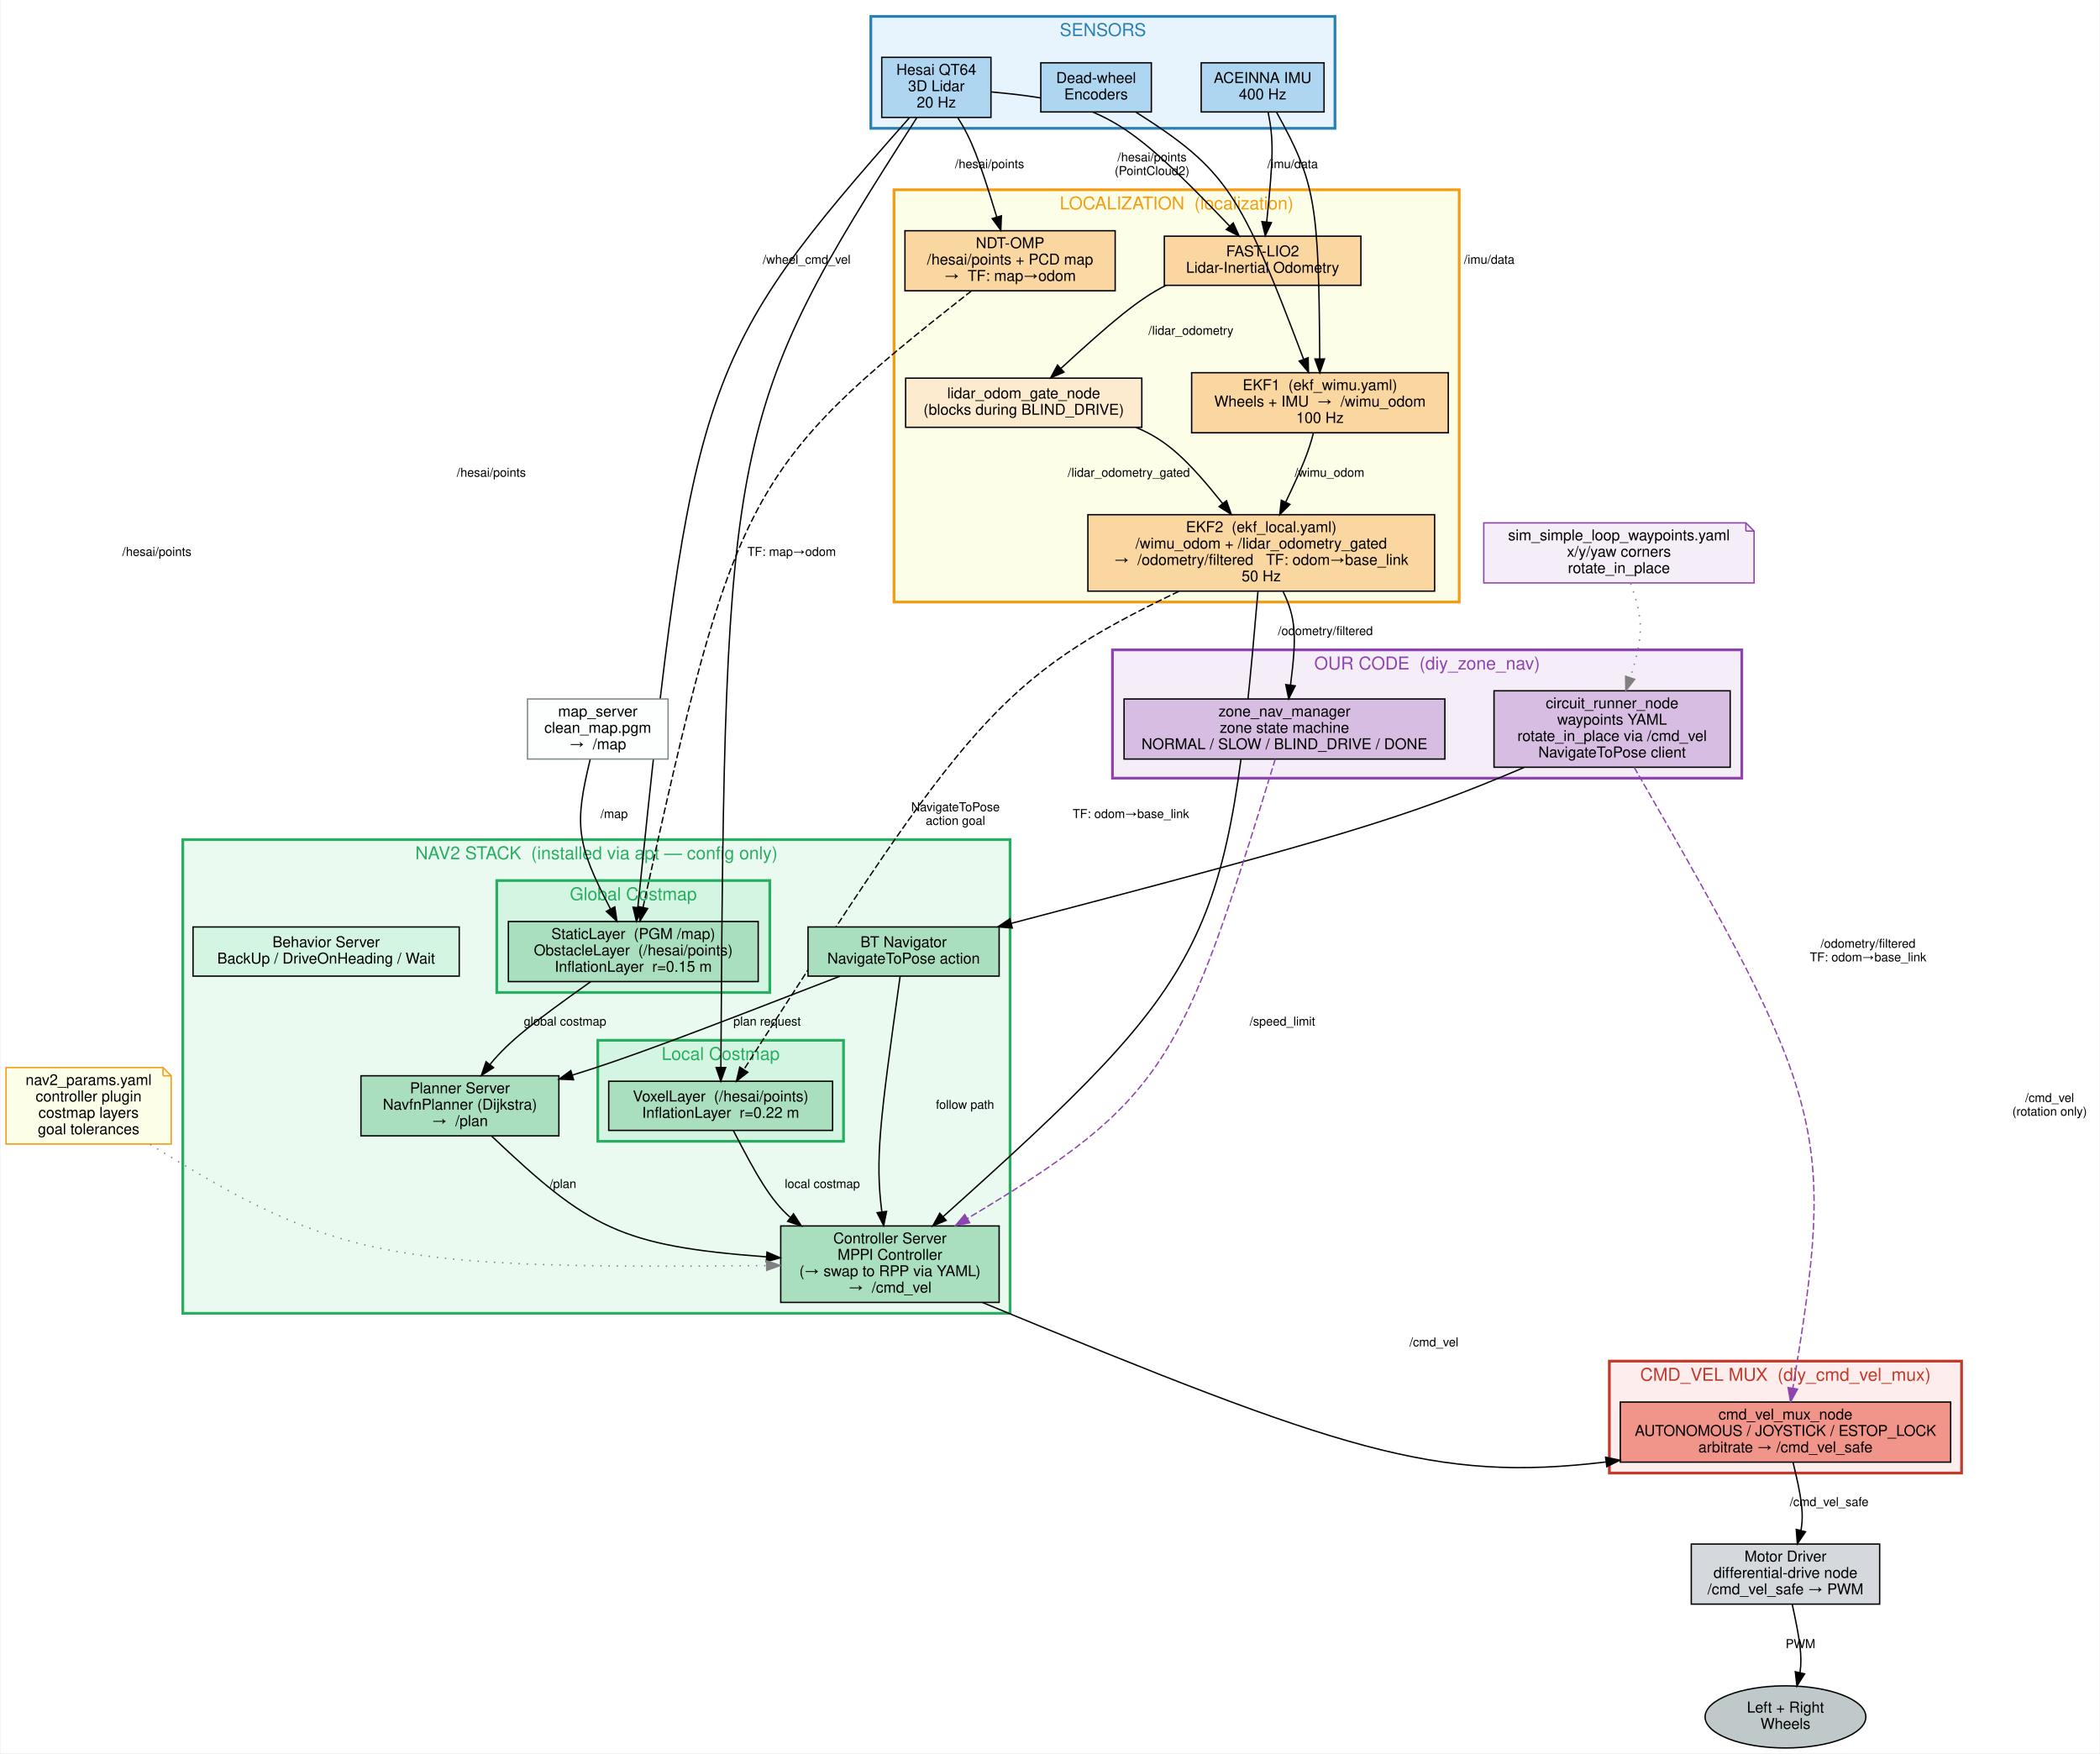
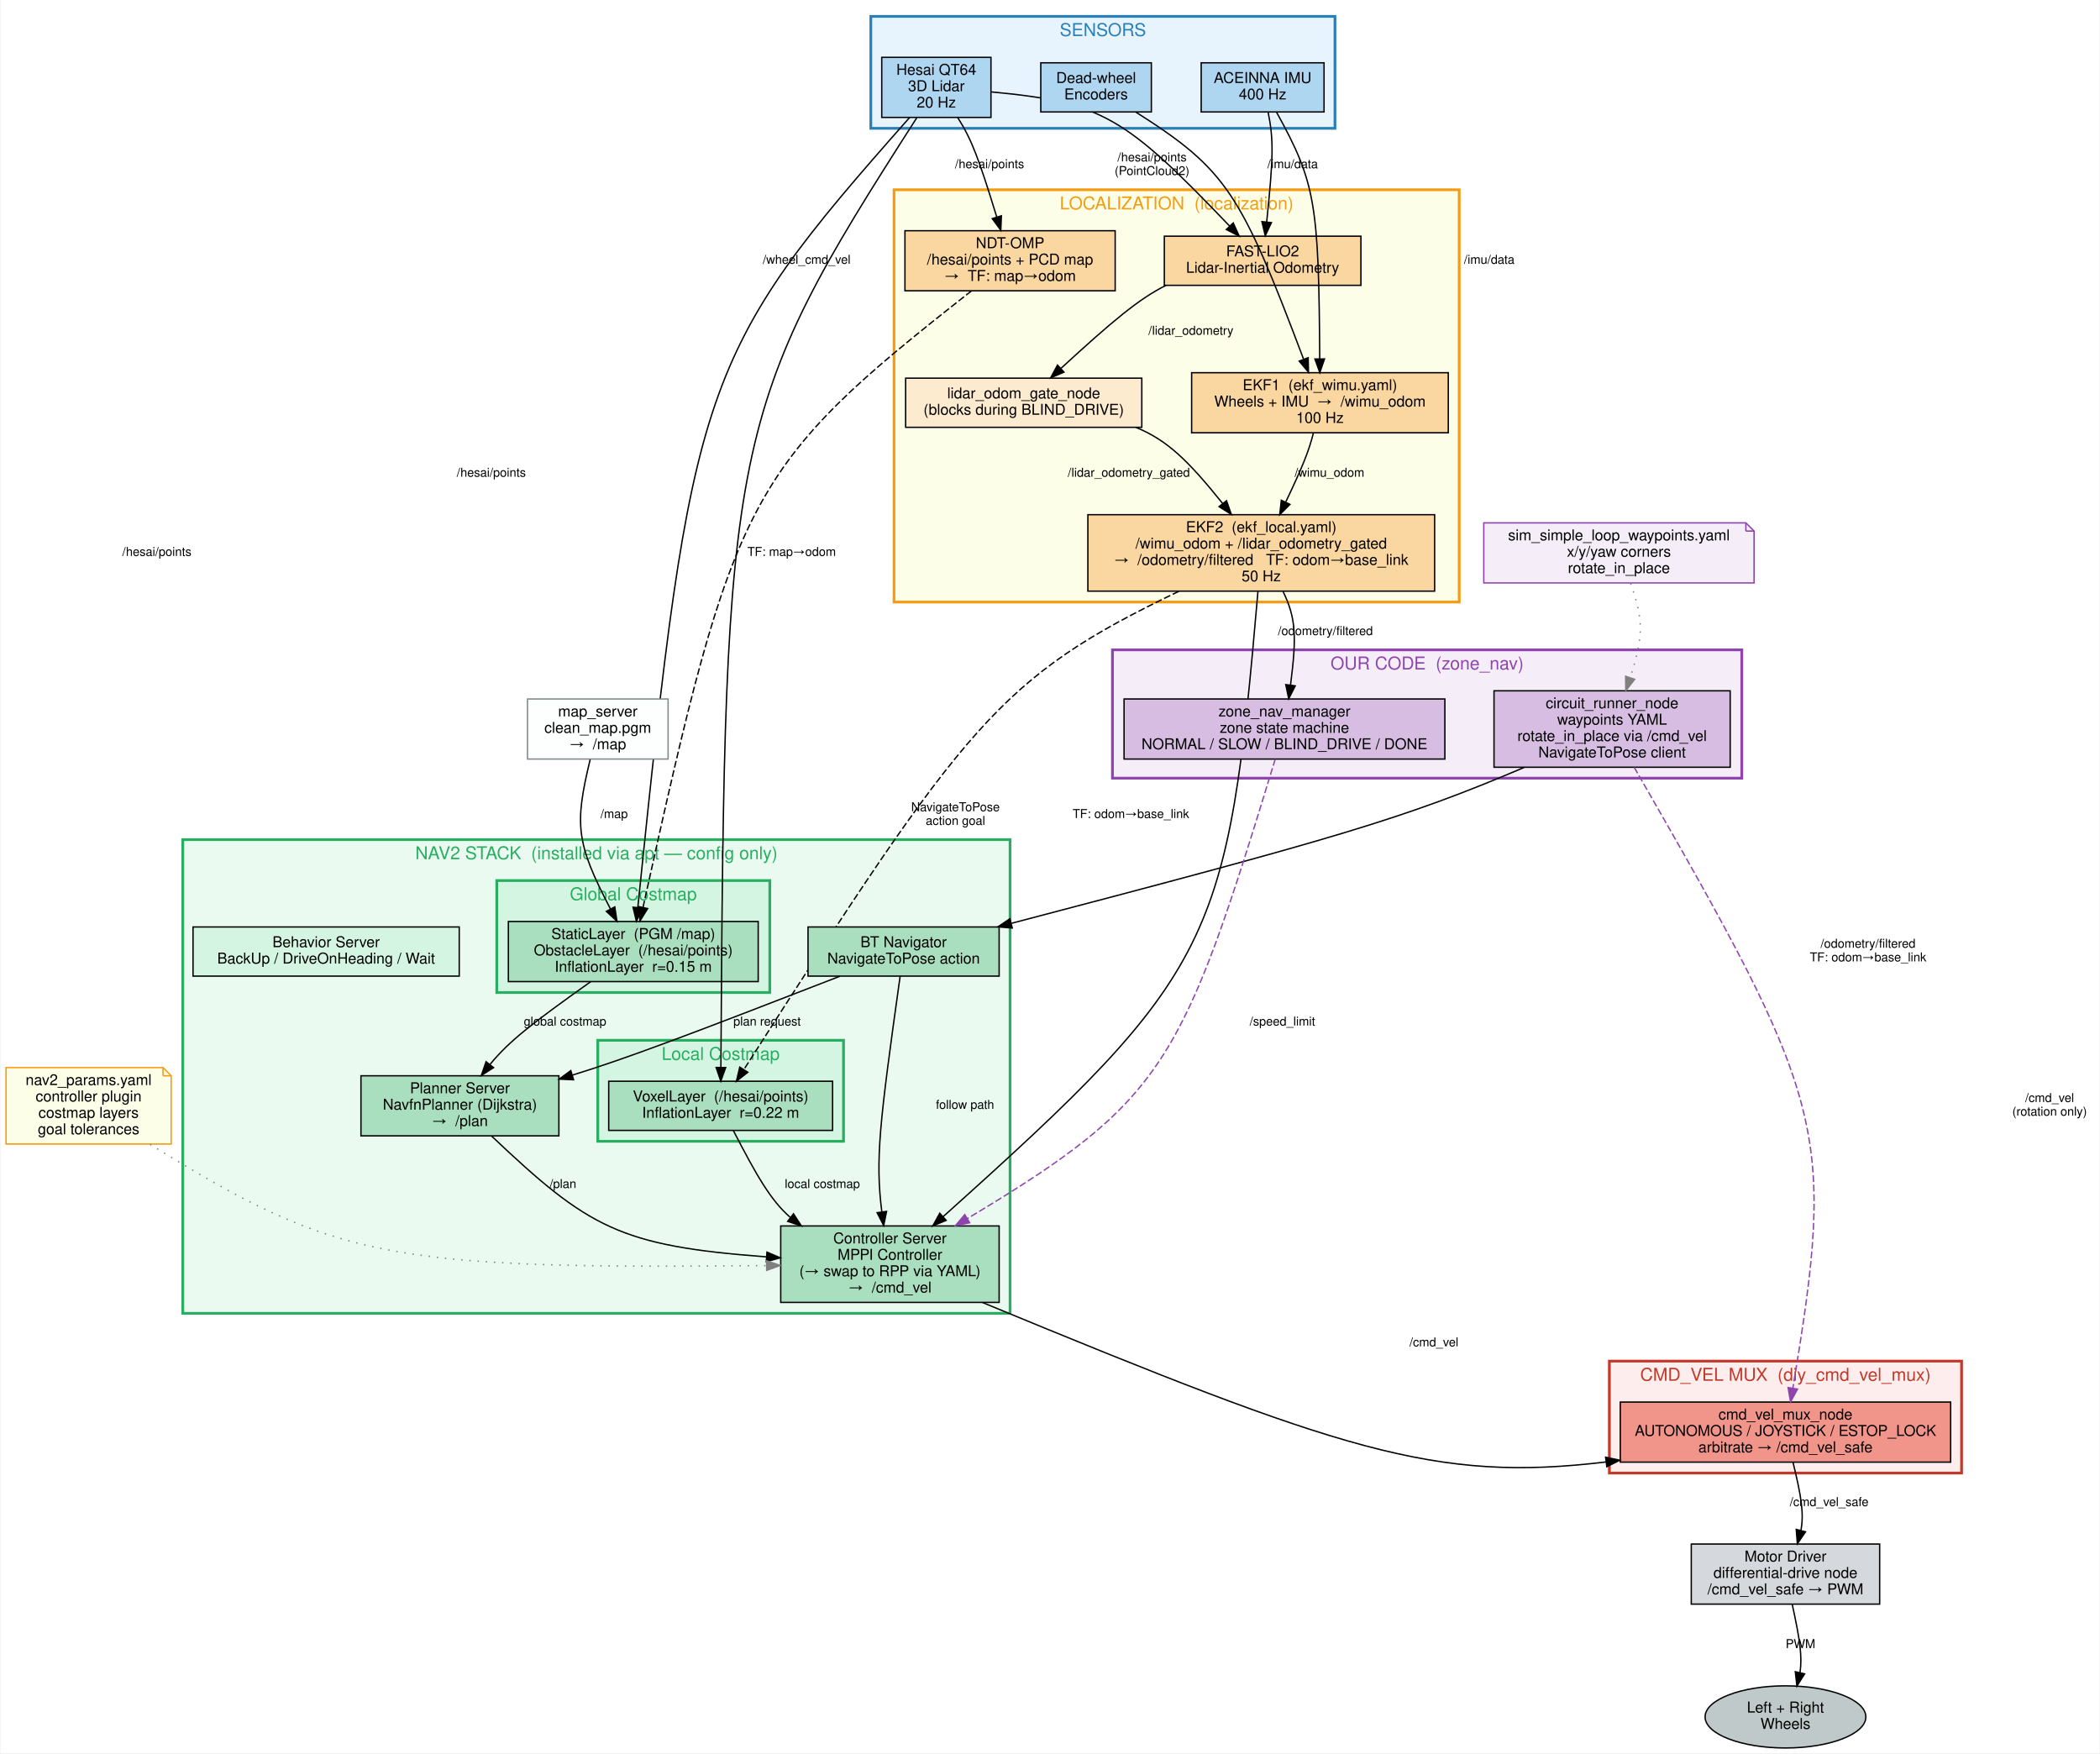
<svg xmlns="http://www.w3.org/2000/svg" width="1538pt" height="1284pt" viewBox="0.00 0.00 1537.50 1284.25">
  <g id="graph0" class="graph" transform="scale(1 1) rotate(0) translate(4 1280.25)">
    <polygon fill="white" stroke="transparent" points="-4,4 -4,-1280.25 1533.5,-1280.25 1533.5,4 -4,4" />
    <g id="clust1" class="cluster">
      <polygon fill="#e8f4fd" stroke="#2980b9" stroke-width="2" points="633.5,-1186.25 633.5,-1268.25 973.5,-1268.25 973.5,-1186.25 633.5,-1186.25" />
      <text text-anchor="middle" x="803.5" y="-1253.85" font-family="Helvetica,sans-Serif" font-size="13.00" fill="#2980b9">SENSORS</text>
    </g>
    <g id="clust2" class="cluster">
      <polygon fill="#fdfee8" stroke="#f39c12" stroke-width="2" points="650.5,-839.25 650.5,-1141.25 1064.5,-1141.25 1064.5,-839.25 650.5,-839.25" />
      <text text-anchor="middle" x="857.5" y="-1126.85" font-family="Helvetica,sans-Serif" font-size="13.00" fill="#f39c12">LOCALIZATION  (localization)</text>
    </g>
    <g id="clust3" class="cluster">
      <polygon fill="#eafaf1" stroke="#27ae60" stroke-width="2" points="129.5,-318.25 129.5,-665.25 735.5,-665.25 735.5,-318.25 129.5,-318.25" />
      <text text-anchor="middle" x="432.5" y="-650.85" font-family="Helvetica,sans-Serif" font-size="13.00" fill="#27ae60">NAV2 STACK  (installed via apt — config only)</text>
    </g>
    <g id="clust4" class="cluster">
      <polygon fill="#d5f5e3" stroke="#27ae60" stroke-width="2" points="359.5,-553.25 359.5,-635.25 559.5,-635.25 559.5,-553.25 359.5,-553.25" />
      <text text-anchor="middle" x="459.5" y="-620.85" font-family="Helvetica,sans-Serif" font-size="13.00" fill="#27ae60">Global Costmap</text>
    </g>
    <g id="clust5" class="cluster">
      <polygon fill="#d5f5e3" stroke="#27ae60" stroke-width="2" points="433.5,-444.25 433.5,-518.25 613.5,-518.25 613.5,-444.25 433.5,-444.25" />
      <text text-anchor="middle" x="523.5" y="-503.85" font-family="Helvetica,sans-Serif" font-size="13.00" fill="#27ae60">Local Costmap</text>
    </g>
    <g id="clust6" class="cluster">
      <polygon fill="#f5eef8" stroke="#8e44ad" stroke-width="2" points="810.5,-710.25 810.5,-804.25 1271.5,-804.25 1271.5,-710.25 810.5,-710.25" />
-       <text text-anchor="middle" x="1041" y="-789.85" font-family="Helvetica,sans-Serif" font-size="13.00" fill="#8e44ad">OUR CODE  (diy_zone_nav)</text>
+       <text text-anchor="middle" x="1041" y="-789.85" font-family="Helvetica,sans-Serif" font-size="13.00" fill="#8e44ad">OUR CODE  (zone_nav)</text>
    </g>
    <g id="clust7" class="cluster">
      <polygon fill="#fdedec" stroke="#c0392b" stroke-width="2" points="1174.5,-201.25 1174.5,-283.25 1432.5,-283.25 1432.5,-201.25 1174.5,-201.25" />
      <text text-anchor="middle" x="1303.5" y="-268.85" font-family="Helvetica,sans-Serif" font-size="13.00" fill="#c0392b">CMD_VEL MUX  (diy_cmd_vel_mux)</text>
    </g>
    <g id="node1" class="node">
      <polygon fill="#aed6f1" stroke="black" points="721.5,-1238.25 641.5,-1238.25 641.5,-1194.25 721.5,-1194.25 721.5,-1238.25" />
      <text text-anchor="middle" x="681.5" y="-1225.45" font-family="Helvetica,sans-Serif" font-size="11.00">Hesai QT64</text>
      <text text-anchor="middle" x="681.5" y="-1213.45" font-family="Helvetica,sans-Serif" font-size="11.00">3D Lidar</text>
      <text text-anchor="middle" x="681.5" y="-1201.45" font-family="Helvetica,sans-Serif" font-size="11.00">20 Hz</text>
    </g>
    <g id="node4" class="node">
      <polygon fill="#fad7a0" stroke="black" points="992.5,-1107.25 848.5,-1107.25 848.5,-1071.25 992.5,-1071.25 992.5,-1107.25" />
      <text text-anchor="middle" x="920.5" y="-1092.45" font-family="Helvetica,sans-Serif" font-size="11.00">FAST-LIO2</text>
      <text text-anchor="middle" x="920.5" y="-1080.45" font-family="Helvetica,sans-Serif" font-size="11.00">Lidar-Inertial Odometry</text>
    </g>
    <g id="edge1" class="edge">
      <path fill="none" stroke="black" d="M721.58,-1212.94C802.96,-1205.36 819.75,-1194.65 896.25,-1114.73" />
      <polygon fill="black" stroke="black" points="898.97,-1116.95 903.34,-1107.3 893.9,-1112.11 898.97,-1116.95" />
      <text text-anchor="middle" x="839.5" y="-1162.05" font-family="Helvetica,sans-Serif" font-size="9.00">/hesai/points</text>
      <text text-anchor="middle" x="839.5" y="-1152.05" font-family="Helvetica,sans-Serif" font-size="9.00">(PointCloud2)</text>
    </g>
    <g id="node7" class="node">
      <polygon fill="#fad7a0" stroke="black" points="812.5,-1111.25 658.5,-1111.25 658.5,-1067.25 812.5,-1067.25 812.5,-1111.25" />
      <text text-anchor="middle" x="735.5" y="-1098.45" font-family="Helvetica,sans-Serif" font-size="11.00">NDT-OMP</text>
      <text text-anchor="middle" x="735.5" y="-1086.45" font-family="Helvetica,sans-Serif" font-size="11.00">/hesai/points + PCD map</text>
      <text text-anchor="middle" x="735.5" y="-1074.45" font-family="Helvetica,sans-Serif" font-size="11.00">→  TF: map→odom</text>
    </g>
    <g id="edge8" class="edge">
      <path fill="none" stroke="black" d="M697.18,-1194.07C707.37,-1178.14 712.69,-1163.78 725.72,-1121.38" />
      <polygon fill="black" stroke="black" points="729.14,-1122.17 728.72,-1111.58 722.44,-1120.12 729.14,-1122.17" />
      <text text-anchor="middle" x="720.5" y="-1157.05" font-family="Helvetica,sans-Serif" font-size="9.00">/hesai/points</text>
    </g>
    <g id="node9" class="node">
      <polygon fill="#a9dfbf" stroke="black" points="551,-605.25 368,-605.25 368,-561.25 551,-561.25 551,-605.25" />
      <text text-anchor="middle" x="459.5" y="-592.45" font-family="Helvetica,sans-Serif" font-size="11.00">StaticLayer  (PGM /map)</text>
      <text text-anchor="middle" x="459.5" y="-580.45" font-family="Helvetica,sans-Serif" font-size="11.00">ObstacleLayer  (/hesai/points)</text>
      <text text-anchor="middle" x="459.5" y="-568.45" font-family="Helvetica,sans-Serif" font-size="11.00">InflationLayer  r=0.15 m</text>
    </g>
    <g id="edge11" class="edge">
      <path fill="none" stroke="black" d="M661.96,-1194.23C507.98,-1020.29 502.36,-1000.66 462.8,-615.48" />
      <polygon fill="black" stroke="black" points="466.28,-615.03 461.77,-605.44 459.31,-615.74 466.28,-615.03" />
      <text text-anchor="middle" x="355.5" y="-931.05" font-family="Helvetica,sans-Serif" font-size="9.00">/hesai/points</text>
    </g>
    <g id="node10" class="node">
      <polygon fill="#a9dfbf" stroke="black" points="605.5,-488.25 441.5,-488.25 441.5,-452.25 605.5,-452.25 605.5,-488.25" />
      <text text-anchor="middle" x="523.5" y="-473.45" font-family="Helvetica,sans-Serif" font-size="11.00">VoxelLayer  (/hesai/points)</text>
      <text text-anchor="middle" x="523.5" y="-461.45" font-family="Helvetica,sans-Serif" font-size="11.00">InflationLayer  r=0.22 m</text>
    </g>
    <g id="edge12" class="edge">
      <path fill="none" stroke="black" d="M667.21,-1194.04C529.34,-979.32 526.54,-960.18 523.67,-498.6" />
      <polygon fill="black" stroke="black" points="527.17,-498.29 523.61,-488.31 520.17,-498.33 527.17,-498.29" />
      <text text-anchor="middle" x="110.5" y="-873.05" font-family="Helvetica,sans-Serif" font-size="9.00">/hesai/points</text>
    </g>
    <g id="node2" class="node">
      <polygon fill="#aed6f1" stroke="black" points="965.5,-1234.25 875.5,-1234.25 875.5,-1198.25 965.5,-1198.25 965.5,-1234.25" />
      <text text-anchor="middle" x="920.5" y="-1219.45" font-family="Helvetica,sans-Serif" font-size="11.00">ACEINNA IMU</text>
      <text text-anchor="middle" x="920.5" y="-1207.45" font-family="Helvetica,sans-Serif" font-size="11.00">400 Hz</text>
    </g>
    <g id="edge2" class="edge">
      <path fill="none" stroke="black" d="M924.5,-1198.25C928.69,-1177.38 928.35,-1165.12 923.47,-1117.59" />
      <polygon fill="black" stroke="black" points="926.95,-1117.18 922.43,-1107.6 919.98,-1117.91 926.95,-1117.18" />
      <text text-anchor="middle" x="942.5" y="-1157.05" font-family="Helvetica,sans-Serif" font-size="9.00">/imu/data</text>
    </g>
    <g id="node5" class="node">
      <polygon fill="#fad7a0" stroke="black" points="1056.5,-1007.25 868.5,-1007.25 868.5,-963.25 1056.5,-963.25 1056.5,-1007.25" />
      <text text-anchor="middle" x="962.5" y="-994.45" font-family="Helvetica,sans-Serif" font-size="11.00">EKF1  (ekf_wimu.yaml)</text>
      <text text-anchor="middle" x="962.5" y="-982.45" font-family="Helvetica,sans-Serif" font-size="11.00">Wheels + IMU  →  /wimu_odom</text>
      <text text-anchor="middle" x="962.5" y="-970.45" font-family="Helvetica,sans-Serif" font-size="11.00">100 Hz</text>
    </g>
    <g id="edge3" class="edge">
      <path fill="none" stroke="black" d="M930.65,-1198.15C959.26,-1146.38 961.62,-1131.29 962.33,-1017.51" />
      <polygon fill="black" stroke="black" points="965.83,-1017.32 962.39,-1007.3 958.83,-1017.28 965.83,-1017.32" />
      <text text-anchor="middle" x="1086.5" y="-1087.05" font-family="Helvetica,sans-Serif" font-size="9.00">/imu/data</text>
    </g>
    <g id="node3" class="node">
      <polygon fill="#aed6f1" stroke="black" points="839,-1234.25 758,-1234.25 758,-1198.25 839,-1198.25 839,-1234.25" />
      <text text-anchor="middle" x="798.5" y="-1219.45" font-family="Helvetica,sans-Serif" font-size="11.00">Dead-wheel</text>
      <text text-anchor="middle" x="798.5" y="-1207.45" font-family="Helvetica,sans-Serif" font-size="11.00">Encoders</text>
    </g>
    <g id="edge4" class="edge">
      <path fill="none" stroke="black" d="M827.62,-1198.15C894.31,-1155.82 904.56,-1138.76 950.44,-1017.33" />
      <polygon fill="black" stroke="black" points="953.84,-1018.21 954.1,-1007.62 947.29,-1015.74 953.84,-1018.21" />
      <text text-anchor="middle" x="586.5" y="-1087.05" font-family="Helvetica,sans-Serif" font-size="9.00">/wheel_cmd_vel</text>
    </g>
    <g id="node8" class="node">
      <polygon fill="#fdebd0" stroke="black" points="832,-1003.25 659,-1003.25 659,-967.25 832,-967.25 832,-1003.25" />
      <text text-anchor="middle" x="745.5" y="-988.45" font-family="Helvetica,sans-Serif" font-size="11.00">lidar_odom_gate_node</text>
      <text text-anchor="middle" x="745.5" y="-976.45" font-family="Helvetica,sans-Serif" font-size="11.00">(blocks during BLIND_DRIVE)</text>
    </g>
    <g id="edge5" class="edge">
      <path fill="none" stroke="black" d="M849.67,-1071.21C829.78,-1061.33 809.94,-1044.52 772.88,-1010.52" />
      <polygon fill="black" stroke="black" points="774.97,-1007.68 765.24,-1003.49 770.23,-1012.84 774.97,-1007.68" />
      <text text-anchor="middle" x="868" y="-1035.05" font-family="Helvetica,sans-Serif" font-size="9.00">/lidar_odometry</text>
    </g>
    <g id="node6" class="node">
      <polygon fill="#fad7a0" stroke="black" points="1046.5,-903.25 792.5,-903.25 792.5,-847.25 1046.5,-847.25 1046.5,-903.25" />
      <text text-anchor="middle" x="919.5" y="-890.45" font-family="Helvetica,sans-Serif" font-size="11.00">EKF2  (ekf_local.yaml)</text>
      <text text-anchor="middle" x="919.5" y="-878.45" font-family="Helvetica,sans-Serif" font-size="11.00">/wimu_odom + /lidar_odometry_gated</text>
      <text text-anchor="middle" x="919.5" y="-866.45" font-family="Helvetica,sans-Serif" font-size="11.00">→  /odometry/filtered   TF: odom→base_link</text>
      <text text-anchor="middle" x="919.5" y="-854.45" font-family="Helvetica,sans-Serif" font-size="11.00">50 Hz</text>
    </g>
    <g id="edge7" class="edge">
      <path fill="none" stroke="black" d="M957.74,-963.2C954.3,-949.61 949.83,-938.59 937.37,-912.37" />
      <polygon fill="black" stroke="black" points="940.51,-910.81 933.04,-903.3 934.19,-913.83 940.51,-910.81" />
      <text text-anchor="middle" x="969.5" y="-931.05" font-family="Helvetica,sans-Serif" font-size="9.00">/wimu_odom</text>
    </g>
    <g id="edge14" class="edge">
      <path fill="none" stroke="black" stroke-dasharray="5,2" d="M859.13,-847.11C727.35,-783.86 703.6,-751.45 540.65,-497.05" />
      <polygon fill="black" stroke="black" points="543.39,-494.83 535.05,-488.29 537.49,-498.6 543.39,-494.83" />
      <text text-anchor="middle" x="824" y="-681.05" font-family="Helvetica,sans-Serif" font-size="9.00">TF: odom→base_link</text>
    </g>
    <g id="node12" class="node">
      <polygon fill="#a9dfbf" stroke="black" points="727.5,-382.25 567.5,-382.25 567.5,-326.25 727.5,-326.25 727.5,-382.25" />
      <text text-anchor="middle" x="647.5" y="-369.45" font-family="Helvetica,sans-Serif" font-size="11.00">Controller Server</text>
      <text text-anchor="middle" x="647.5" y="-357.45" font-family="Helvetica,sans-Serif" font-size="11.00">MPPI Controller</text>
      <text text-anchor="middle" x="647.5" y="-345.45" font-family="Helvetica,sans-Serif" font-size="11.00">(→ swap to RPP via YAML)</text>
      <text text-anchor="middle" x="647.5" y="-333.45" font-family="Helvetica,sans-Serif" font-size="11.00">→  /cmd_vel</text>
    </g>
    <g id="edge13" class="edge">
      <path fill="none" stroke="black" d="M917.08,-847.05C894.86,-589.51 886.76,-568.6 686.4,-389.02" />
      <polygon fill="black" stroke="black" points="688.67,-386.35 678.88,-382.28 684,-391.56 688.67,-386.35" />
      <text text-anchor="middle" x="1364" y="-586.05" font-family="Helvetica,sans-Serif" font-size="9.00">/odometry/filtered</text>
      <text text-anchor="middle" x="1364" y="-576.05" font-family="Helvetica,sans-Serif" font-size="9.00">TF: odom→base_link</text>
    </g>
    <g id="node16" class="node">
      <polygon fill="#d7bde2" stroke="black" points="1054,-768.25 819,-768.25 819,-724.25 1054,-724.25 1054,-768.25" />
      <text text-anchor="middle" x="936.5" y="-755.45" font-family="Helvetica,sans-Serif" font-size="11.00">zone_nav_manager</text>
      <text text-anchor="middle" x="936.5" y="-743.45" font-family="Helvetica,sans-Serif" font-size="11.00">zone state machine</text>
      <text text-anchor="middle" x="936.5" y="-731.45" font-family="Helvetica,sans-Serif" font-size="11.00">NORMAL / SLOW / BLIND_DRIVE / DONE</text>
    </g>
    <g id="edge23" class="edge">
      <path fill="none" stroke="black" d="M935.44,-847.07C944.91,-827.61 945.51,-814.21 940.95,-778.53" />
      <polygon fill="black" stroke="black" points="944.39,-777.87 939.61,-768.42 937.45,-778.79 944.39,-777.87" />
      <text text-anchor="middle" x="966.5" y="-815.05" font-family="Helvetica,sans-Serif" font-size="9.00">/odometry/filtered</text>
    </g>
    <g id="edge9" class="edge">
      <path fill="none" stroke="black" stroke-dasharray="5,2" d="M707.25,-1067.19C542.3,-937.85 533.37,-918.01 466.64,-615.67" />
      <polygon fill="black" stroke="black" points="470.02,-614.73 464.45,-605.72 463.18,-616.24 470.02,-614.73" />
      <text text-anchor="middle" x="575.5" y="-873.05" font-family="Helvetica,sans-Serif" font-size="9.00">TF: map→odom</text>
    </g>
    <g id="edge6" class="edge">
      <path fill="none" stroke="black" d="M827.68,-967.22C850.57,-957.87 865.92,-942.96 891.25,-911.41" />
      <polygon fill="black" stroke="black" points="894.05,-913.5 897.54,-903.5 888.57,-909.15 894.05,-913.5" />
      <text text-anchor="middle" x="822.5" y="-931.05" font-family="Helvetica,sans-Serif" font-size="9.00">/lidar_odometry_gated</text>
    </g>
    <g id="node11" class="node">
      <polygon fill="#a9dfbf" stroke="black" points="405,-492.25 260,-492.25 260,-448.25 405,-448.25 405,-492.25" />
      <text text-anchor="middle" x="332.5" y="-479.45" font-family="Helvetica,sans-Serif" font-size="11.00">Planner Server</text>
      <text text-anchor="middle" x="332.5" y="-467.45" font-family="Helvetica,sans-Serif" font-size="11.00">NavfnPlanner (Dijkstra)</text>
      <text text-anchor="middle" x="332.5" y="-455.45" font-family="Helvetica,sans-Serif" font-size="11.00">→  /plan</text>
    </g>
    <g id="edge15" class="edge">
      <path fill="none" stroke="black" d="M428.3,-561.18C384.53,-530.06 368.73,-517.7 354.66,-500.73" />
      <polygon fill="black" stroke="black" points="357.15,-498.23 348.22,-492.52 351.64,-502.55 357.15,-498.23" />
      <text text-anchor="middle" x="409.5" y="-529.05" font-family="Helvetica,sans-Serif" font-size="9.00">global costmap</text>
    </g>
    <g id="edge16" class="edge">
      <path fill="none" stroke="black" d="M532.74,-452.24C549.97,-418.89 560.17,-401.13 574.3,-388.7" />
      <polygon fill="black" stroke="black" points="576.85,-391.16 582.63,-382.28 572.58,-385.61 576.85,-391.16" />
      <text text-anchor="middle" x="598" y="-410.05" font-family="Helvetica,sans-Serif" font-size="9.00">local costmap</text>
    </g>
    <g id="edge17" class="edge">
      <path fill="none" stroke="black" d="M355.77,-448.03C426.7,-380.87 449.63,-367.64 556.86,-359.63" />
      <polygon fill="black" stroke="black" points="557.43,-363.1 567.15,-358.9 556.93,-356.12 557.43,-363.1" />
      <text text-anchor="middle" x="408" y="-410.05" font-family="Helvetica,sans-Serif" font-size="9.00">/plan</text>
    </g>
    <g id="node17" class="node">
      <polygon fill="#f1948a" stroke="black" points="1424.5,-253.25 1182.5,-253.25 1182.5,-209.25 1424.5,-209.25 1424.5,-253.25" />
      <text text-anchor="middle" x="1303.5" y="-240.45" font-family="Helvetica,sans-Serif" font-size="11.00">cmd_vel_mux_node</text>
      <text text-anchor="middle" x="1303.5" y="-228.45" font-family="Helvetica,sans-Serif" font-size="11.00">AUTONOMOUS / JOYSTICK / ESTOP_LOCK</text>
      <text text-anchor="middle" x="1303.5" y="-216.45" font-family="Helvetica,sans-Serif" font-size="11.00">arbitrate → /cmd_vel_safe</text>
    </g>
    <g id="edge24" class="edge">
      <path fill="none" stroke="black" d="M715.3,-326.18C978.7,-217.37 1046.52,-194.28 1172.16,-209.39" />
      <polygon fill="black" stroke="black" points="1171.74,-212.87 1182.1,-210.65 1172.62,-205.92 1171.74,-212.87" />
      <text text-anchor="middle" x="1046" y="-294.05" font-family="Helvetica,sans-Serif" font-size="9.00">/cmd_vel</text>
    </g>
    <g id="node13" class="node">
      <polygon fill="#a9dfbf" stroke="black" points="727.5,-601.25 587.5,-601.25 587.5,-565.25 727.5,-565.25 727.5,-601.25" />
      <text text-anchor="middle" x="657.5" y="-586.45" font-family="Helvetica,sans-Serif" font-size="11.00">BT Navigator</text>
      <text text-anchor="middle" x="657.5" y="-574.45" font-family="Helvetica,sans-Serif" font-size="11.00">NavigateToPose action</text>
    </g>
    <g id="edge18" class="edge">
      <path fill="none" stroke="black" d="M610.87,-565.17C499.76,-522.09 455.24,-505.18 414.83,-492.72" />
      <polygon fill="black" stroke="black" points="415.75,-489.34 405.16,-489.8 413.72,-496.04 415.75,-489.34" />
      <text text-anchor="middle" x="557.5" y="-529.05" font-family="Helvetica,sans-Serif" font-size="9.00">plan request</text>
    </g>
    <g id="edge19" class="edge">
      <path fill="none" stroke="black" d="M654.96,-565.13C639.82,-456.97 636.73,-431.27 641.54,-392.69" />
      <polygon fill="black" stroke="black" points="645.04,-392.92 642.93,-382.54 638.11,-391.97 645.04,-392.92" />
      <text text-anchor="middle" x="702.5" y="-468.05" font-family="Helvetica,sans-Serif" font-size="9.00">follow path</text>
    </g>
    <g id="node14" class="node">
      <polygon fill="#d5f5e3" stroke="black" points="332,-601.25 137,-601.25 137,-565.25 332,-565.25 332,-601.25" />
      <text text-anchor="middle" x="234.5" y="-586.45" font-family="Helvetica,sans-Serif" font-size="11.00">Behavior Server</text>
      <text text-anchor="middle" x="234.5" y="-574.45" font-family="Helvetica,sans-Serif" font-size="11.00">BackUp / DriveOnHeading / Wait</text>
    </g>
    <g id="node15" class="node">
      <polygon fill="#d7bde2" stroke="black" points="1263,-774.25 1090,-774.25 1090,-718.25 1263,-718.25 1263,-774.25" />
      <text text-anchor="middle" x="1176.5" y="-761.45" font-family="Helvetica,sans-Serif" font-size="11.00">circuit_runner_node</text>
      <text text-anchor="middle" x="1176.5" y="-749.45" font-family="Helvetica,sans-Serif" font-size="11.00">waypoints YAML</text>
      <text text-anchor="middle" x="1176.5" y="-737.45" font-family="Helvetica,sans-Serif" font-size="11.00">rotate_in_place via /cmd_vel</text>
      <text text-anchor="middle" x="1176.5" y="-725.45" font-family="Helvetica,sans-Serif" font-size="11.00">NavigateToPose client</text>
    </g>
    <g id="edge20" class="edge">
      <path fill="none" stroke="black" d="M1112.14,-718.15C1024.04,-680.62 974.61,-666.35 736.57,-603.95" />
      <polygon fill="black" stroke="black" points="737.12,-600.48 726.56,-601.33 735.34,-607.25 737.12,-600.48" />
      <text text-anchor="middle" x="695.5" y="-686.05" font-family="Helvetica,sans-Serif" font-size="9.00">NavigateToPose</text>
      <text text-anchor="middle" x="695.5" y="-676.05" font-family="Helvetica,sans-Serif" font-size="9.00">action goal</text>
    </g>
    <g id="edge21" class="edge">
      <path fill="none" stroke="#8e44ad" stroke-dasharray="5,2" d="M1192.67,-718.22C1334.28,-472.45 1340.4,-453.18 1308.91,-263.49" />
      <polygon fill="#8e44ad" stroke="#8e44ad" points="1312.33,-262.73 1307.23,-253.44 1305.42,-263.88 1312.33,-262.73" />
      <text text-anchor="middle" x="1497" y="-473.05" font-family="Helvetica,sans-Serif" font-size="9.00">/cmd_vel</text>
      <text text-anchor="middle" x="1497" y="-463.05" font-family="Helvetica,sans-Serif" font-size="9.00">(rotation only)</text>
    </g>
    <g id="edge22" class="edge">
      <path fill="none" stroke="#8e44ad" stroke-dasharray="5,2" d="M929.76,-724.21C861.44,-500.85 849.81,-474.84 704.36,-387.75" />
      <polygon fill="#8e44ad" stroke="#8e44ad" points="705.89,-384.58 695.5,-382.47 702.3,-390.6 705.89,-384.58" />
      <text text-anchor="middle" x="935" y="-529.05" font-family="Helvetica,sans-Serif" font-size="9.00">/speed_limit</text>
    </g>
    <g id="node18" class="node">
      <polygon fill="#d5d8dc" stroke="black" points="1372.5,-149.25 1234.5,-149.25 1234.5,-105.25 1372.5,-105.25 1372.5,-149.25" />
      <text text-anchor="middle" x="1303.5" y="-136.45" font-family="Helvetica,sans-Serif" font-size="11.00">Motor Driver</text>
      <text text-anchor="middle" x="1303.5" y="-124.45" font-family="Helvetica,sans-Serif" font-size="11.00">differential-drive node</text>
      <text text-anchor="middle" x="1303.5" y="-112.45" font-family="Helvetica,sans-Serif" font-size="11.00">/cmd_vel_safe → PWM</text>
    </g>
    <g id="edge25" class="edge">
      <path fill="none" stroke="black" d="M1309.01,-209.18C1315.19,-183.76 1317.13,-171.71 1314.82,-159.26" />
      <polygon fill="black" stroke="black" points="1318.16,-158.2 1312.22,-149.43 1311.39,-159.99 1318.16,-158.2" />
      <text text-anchor="middle" x="1335.5" y="-177.05" font-family="Helvetica,sans-Serif" font-size="9.00">/cmd_vel_safe</text>
    </g>
    <g id="node19" class="node">
      <ellipse fill="#bfc9ca" stroke="black" cx="1303.5" cy="-22.63" rx="58.88" ry="22.76" />
      <text text-anchor="middle" x="1303.5" y="-25.83" font-family="Helvetica,sans-Serif" font-size="11.00">Left + Right</text>
      <text text-anchor="middle" x="1303.5" y="-13.83" font-family="Helvetica,sans-Serif" font-size="11.00">Wheels</text>
    </g>
    <g id="edge26" class="edge">
      <path fill="none" stroke="black" d="M1308.44,-105.12C1314.04,-79.42 1315.94,-66.97 1314.13,-54.98" />
      <polygon fill="black" stroke="black" points="1317.53,-54.17 1311.88,-45.21 1310.71,-55.74 1317.53,-54.17" />
      <text text-anchor="middle" x="1314.5" y="-73.05" font-family="Helvetica,sans-Serif" font-size="9.00">PWM</text>
    </g>
    <g id="node20" class="node">
      <polygon fill="#fdfefe" stroke="#7f8c8d" points="485,-768.25 382,-768.25 382,-724.25 485,-724.25 485,-768.25" />
      <text text-anchor="middle" x="433.5" y="-755.45" font-family="Helvetica,sans-Serif" font-size="11.00">map_server</text>
      <text text-anchor="middle" x="433.5" y="-743.45" font-family="Helvetica,sans-Serif" font-size="11.00">clean_map.pgm</text>
      <text text-anchor="middle" x="433.5" y="-731.45" font-family="Helvetica,sans-Serif" font-size="11.00">→  /map</text>
    </g>
    <g id="edge10" class="edge">
      <path fill="none" stroke="black" d="M427.91,-723.9C416.33,-676 417.56,-662.76 442.73,-614.55" />
      <polygon fill="black" stroke="black" points="445.95,-615.95 447.53,-605.47 439.76,-612.68 445.95,-615.95" />
      <text text-anchor="middle" x="445.5" y="-681.05" font-family="Helvetica,sans-Serif" font-size="9.00">/map</text>
    </g>
    <g id="node21" class="node">
      <polygon fill="#fdfee8" stroke="#f39c12" points="115,-498.25 0,-498.25 0,-442.25 121,-442.25 121,-492.25 115,-498.25" />
      <polyline fill="none" stroke="#f39c12" points="115,-498.25 115,-492.25 " />
      <polyline fill="none" stroke="#f39c12" points="121,-492.25 115,-492.25 " />
      <text text-anchor="middle" x="60.5" y="-485.45" font-family="Helvetica,sans-Serif" font-size="11.00">nav2_params.yaml</text>
      <text text-anchor="middle" x="60.5" y="-473.45" font-family="Helvetica,sans-Serif" font-size="11.00">controller plugin</text>
      <text text-anchor="middle" x="60.5" y="-461.45" font-family="Helvetica,sans-Serif" font-size="11.00">costmap layers</text>
      <text text-anchor="middle" x="60.5" y="-449.45" font-family="Helvetica,sans-Serif" font-size="11.00">goal tolerances</text>
    </g>
    <g id="edge27" class="edge">
      <path fill="none" stroke="gray" stroke-dasharray="1,5" d="M105.56,-442.01C241.42,-357.88 279.17,-350.55 556.78,-353.22" />
      <polygon fill="gray" stroke="gray" points="557.15,-356.72 567.18,-353.32 557.22,-349.72 557.15,-356.72" />
    </g>
    <g id="node22" class="node">
      <polygon fill="#f5eef8" stroke="#8e44ad" points="1274.5,-897.25 1082.5,-897.25 1082.5,-853.25 1280.5,-853.25 1280.5,-891.25 1274.5,-897.25" />
      <polyline fill="none" stroke="#8e44ad" points="1274.5,-897.25 1274.5,-891.25 " />
      <polyline fill="none" stroke="#8e44ad" points="1280.5,-891.25 1274.5,-891.25 " />
      <text text-anchor="middle" x="1181.5" y="-884.45" font-family="Helvetica,sans-Serif" font-size="11.00">sim_simple_loop_waypoints.yaml</text>
      <text text-anchor="middle" x="1181.5" y="-872.45" font-family="Helvetica,sans-Serif" font-size="11.00">x/y/yaw corners</text>
      <text text-anchor="middle" x="1181.5" y="-860.45" font-family="Helvetica,sans-Serif" font-size="11.00">rotate_in_place</text>
    </g>
    <g id="edge28" class="edge">
      <path fill="none" stroke="gray" stroke-dasharray="1,5" d="M1190.05,-852.85C1199.42,-826.68 1199.76,-814.71 1189.78,-783.97" />
      <polygon fill="gray" stroke="gray" points="1193.03,-782.66 1186.53,-774.29 1186.4,-784.89 1193.03,-782.66" />
    </g>
  </g>
</svg>
